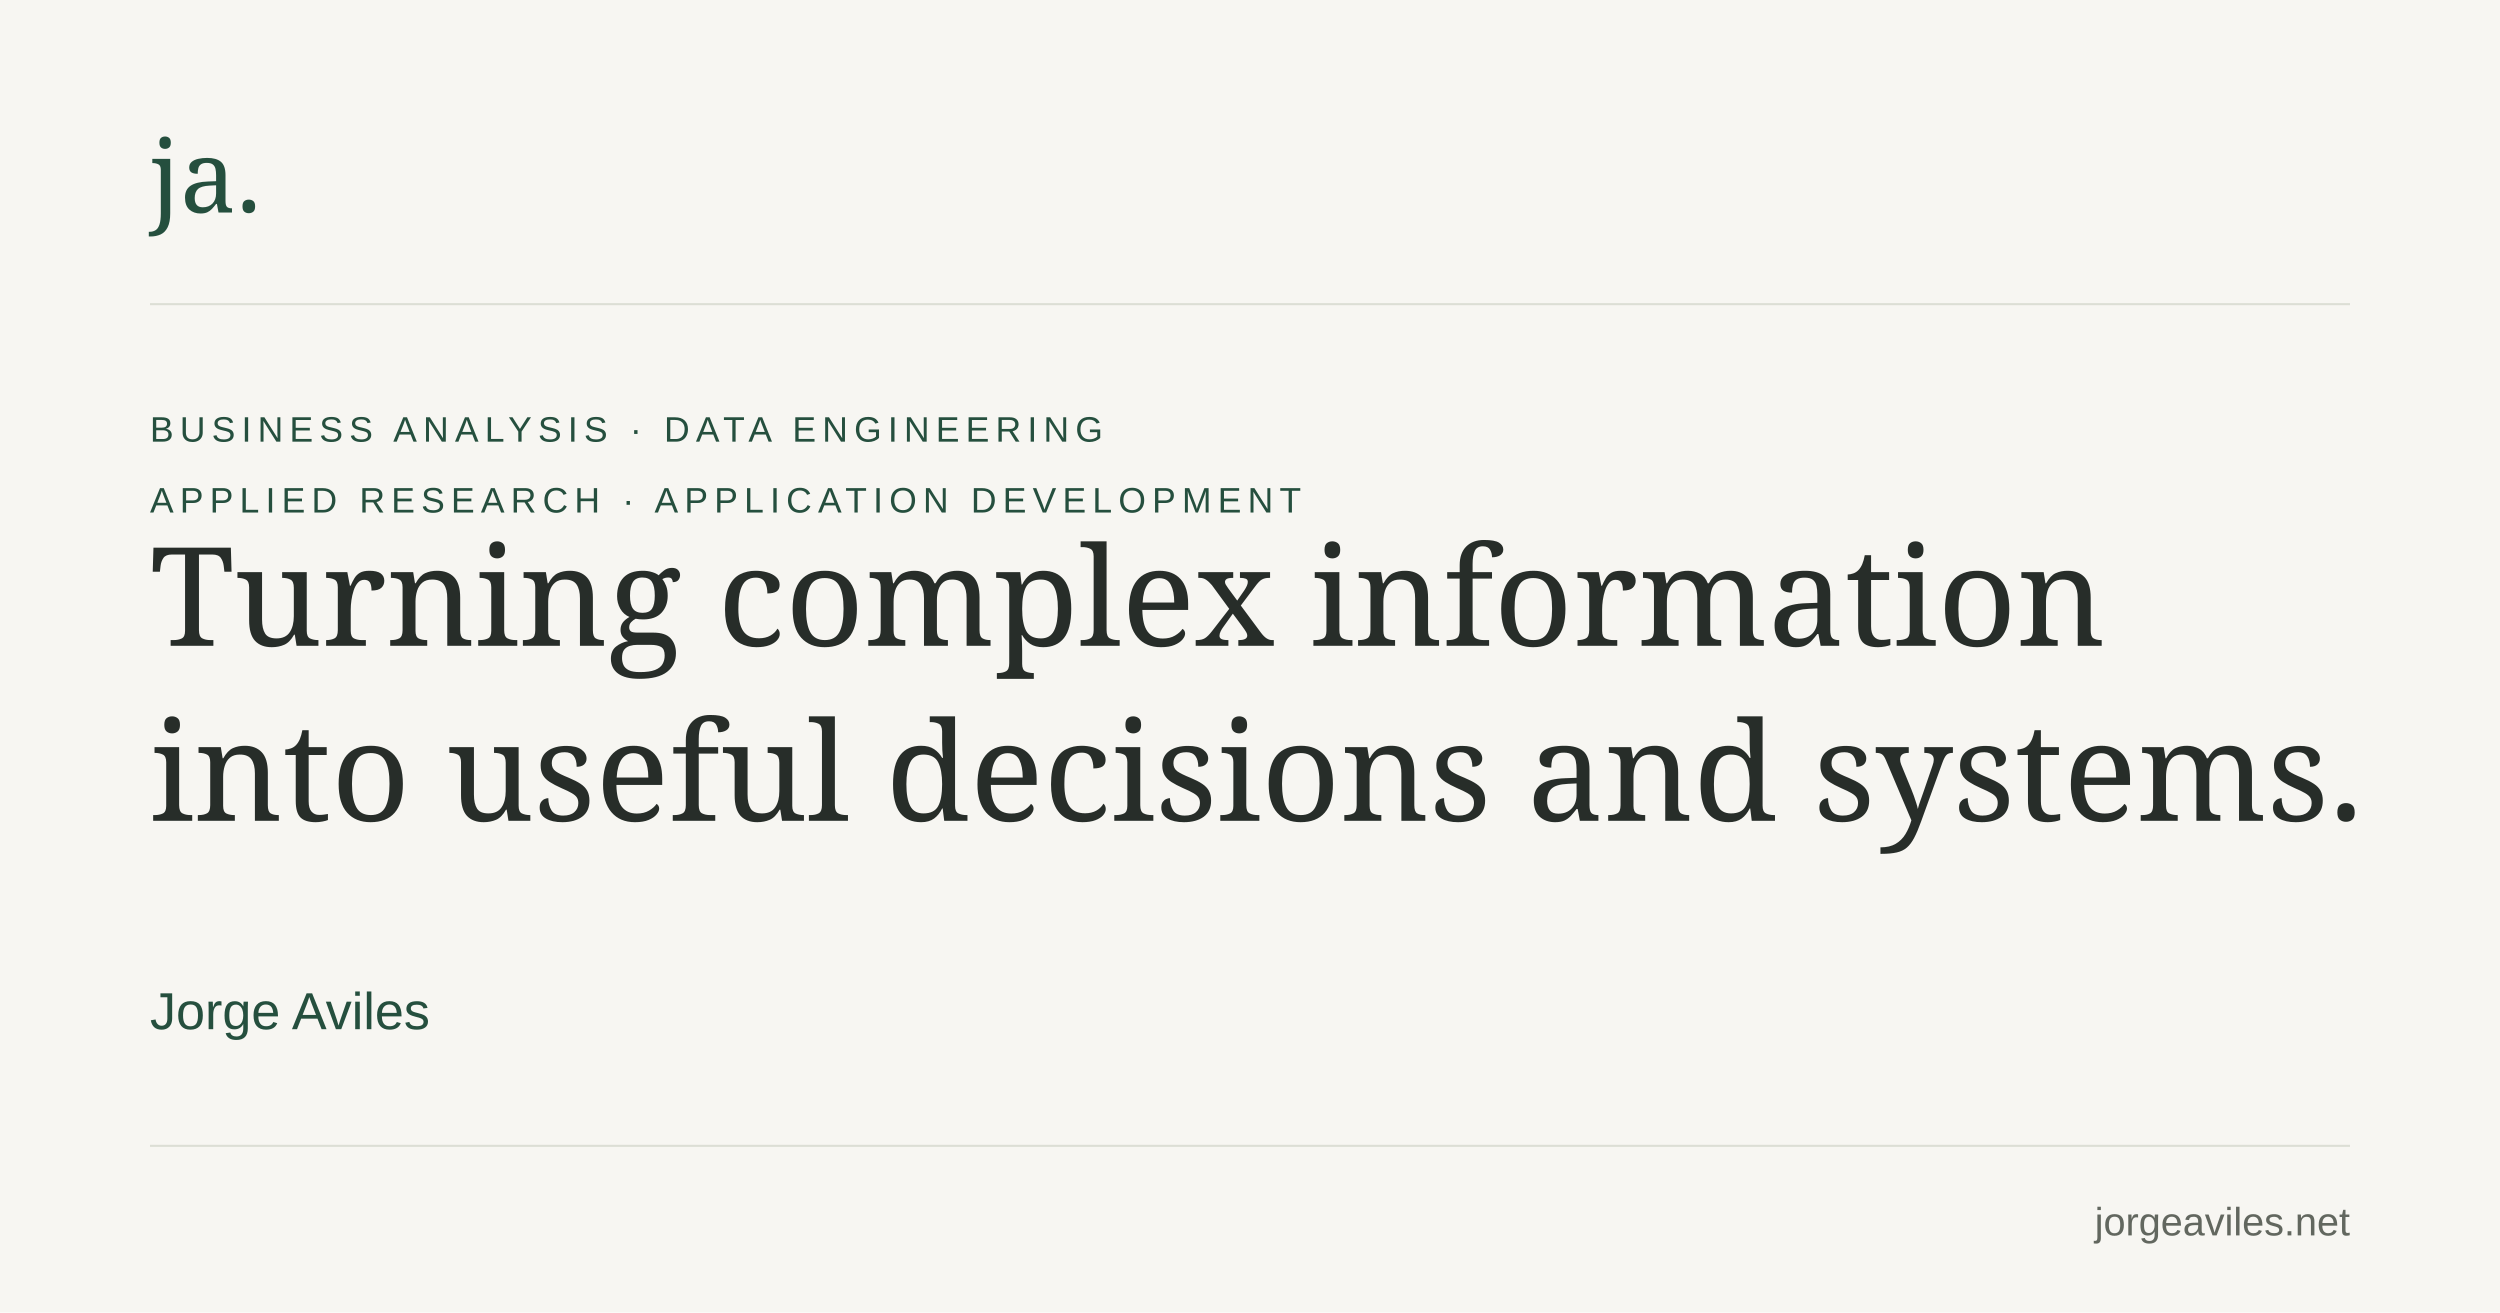
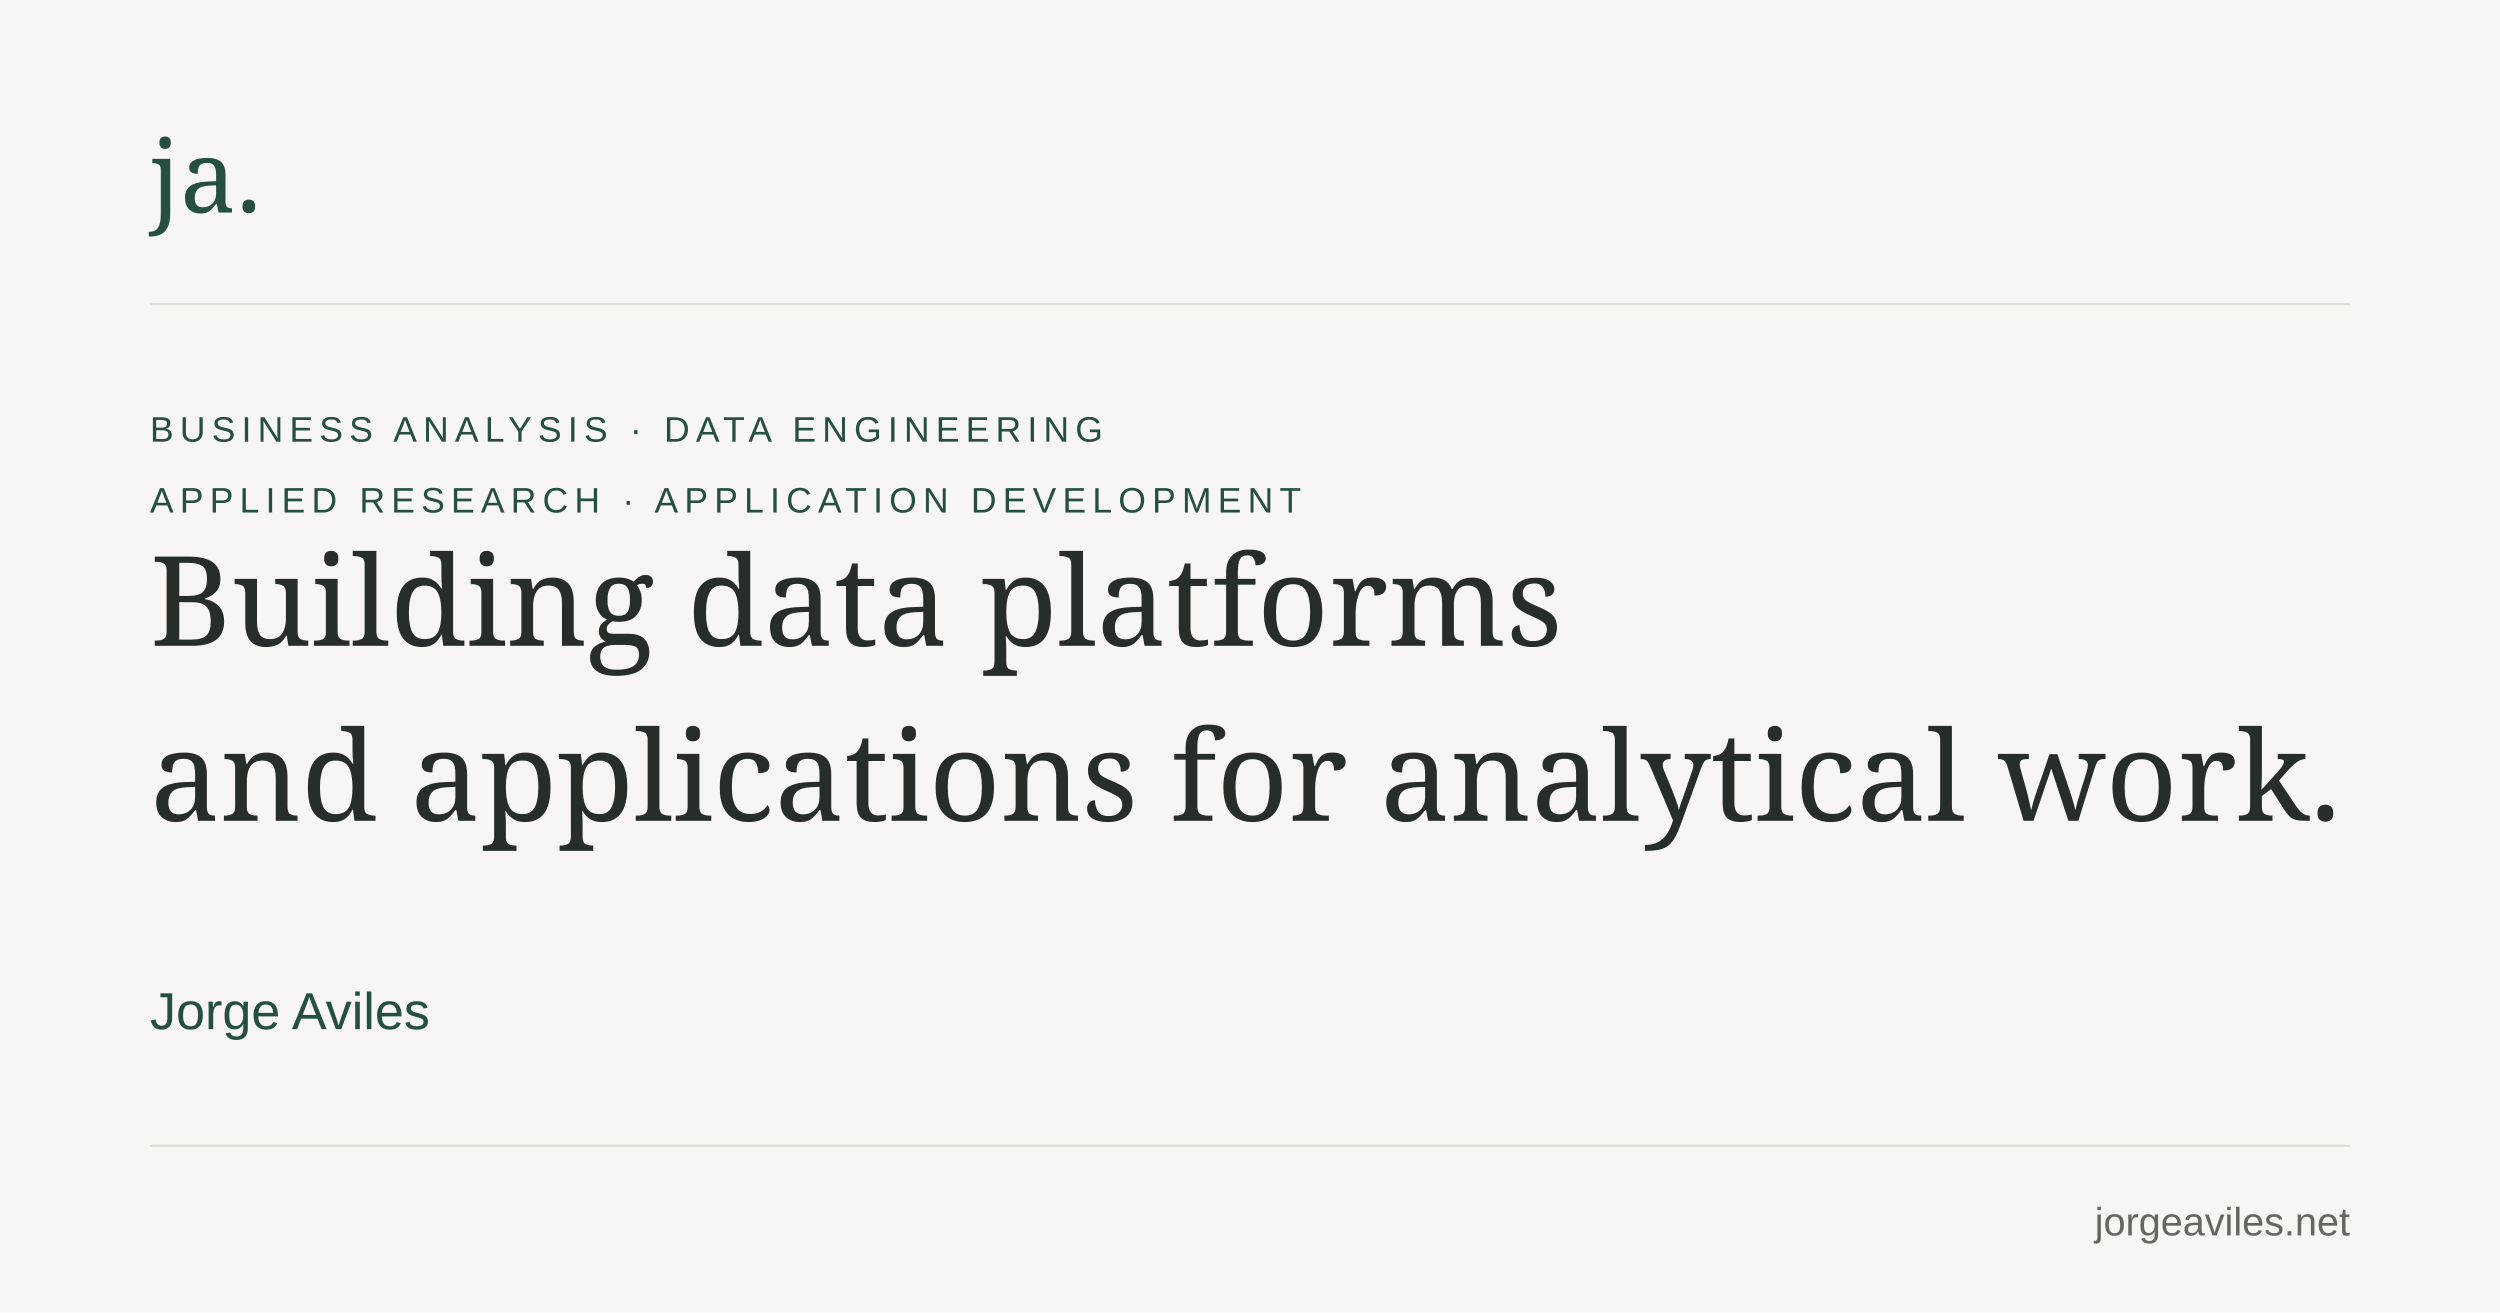
<svg xmlns="http://www.w3.org/2000/svg" width="1200" height="630" viewBox="0 0 1200 630">
  <rect width="1200" height="630" fill="#f7f6f2" />
  <path d="M72 146H1128M72 550H1128" stroke="#dcded5" />
  <g fill="#254f3e">
    <text x="72" y="102" font-family="Georgia,serif" font-size="48">ja.</text>
    <text x="72" y="212" font-family="Arial,sans-serif" font-size="17" letter-spacing="3">BUSINESS ANALYSIS · DATA ENGINEERING</text>
    <text x="72" y="246" font-family="Arial,sans-serif" font-size="17" letter-spacing="3">APPLIED RESEARCH · APPLICATION DEVELOPMENT</text>
  </g>
-   <g fill="#272d29" font-family="Georgia,serif" font-size="66">
-     <text x="72" y="310">Turning complex information</text>
-     <text x="72" y="394">into useful decisions and systems.</text>
+   <g fill="#272d29" font-family="Georgia,serif" font-size="60">
+     <text x="72" y="310">Building data platforms</text>
+     <text x="72" y="394">and applications for analytical work.</text>
  </g>
  <text x="72" y="494" fill="#254f3e" font-family="Arial,sans-serif" font-size="25">Jorge Aviles</text>
  <text x="1128" y="593" fill="#62675f" text-anchor="end" font-family="Arial,sans-serif" font-size="19">jorgeaviles.net</text>
</svg>
